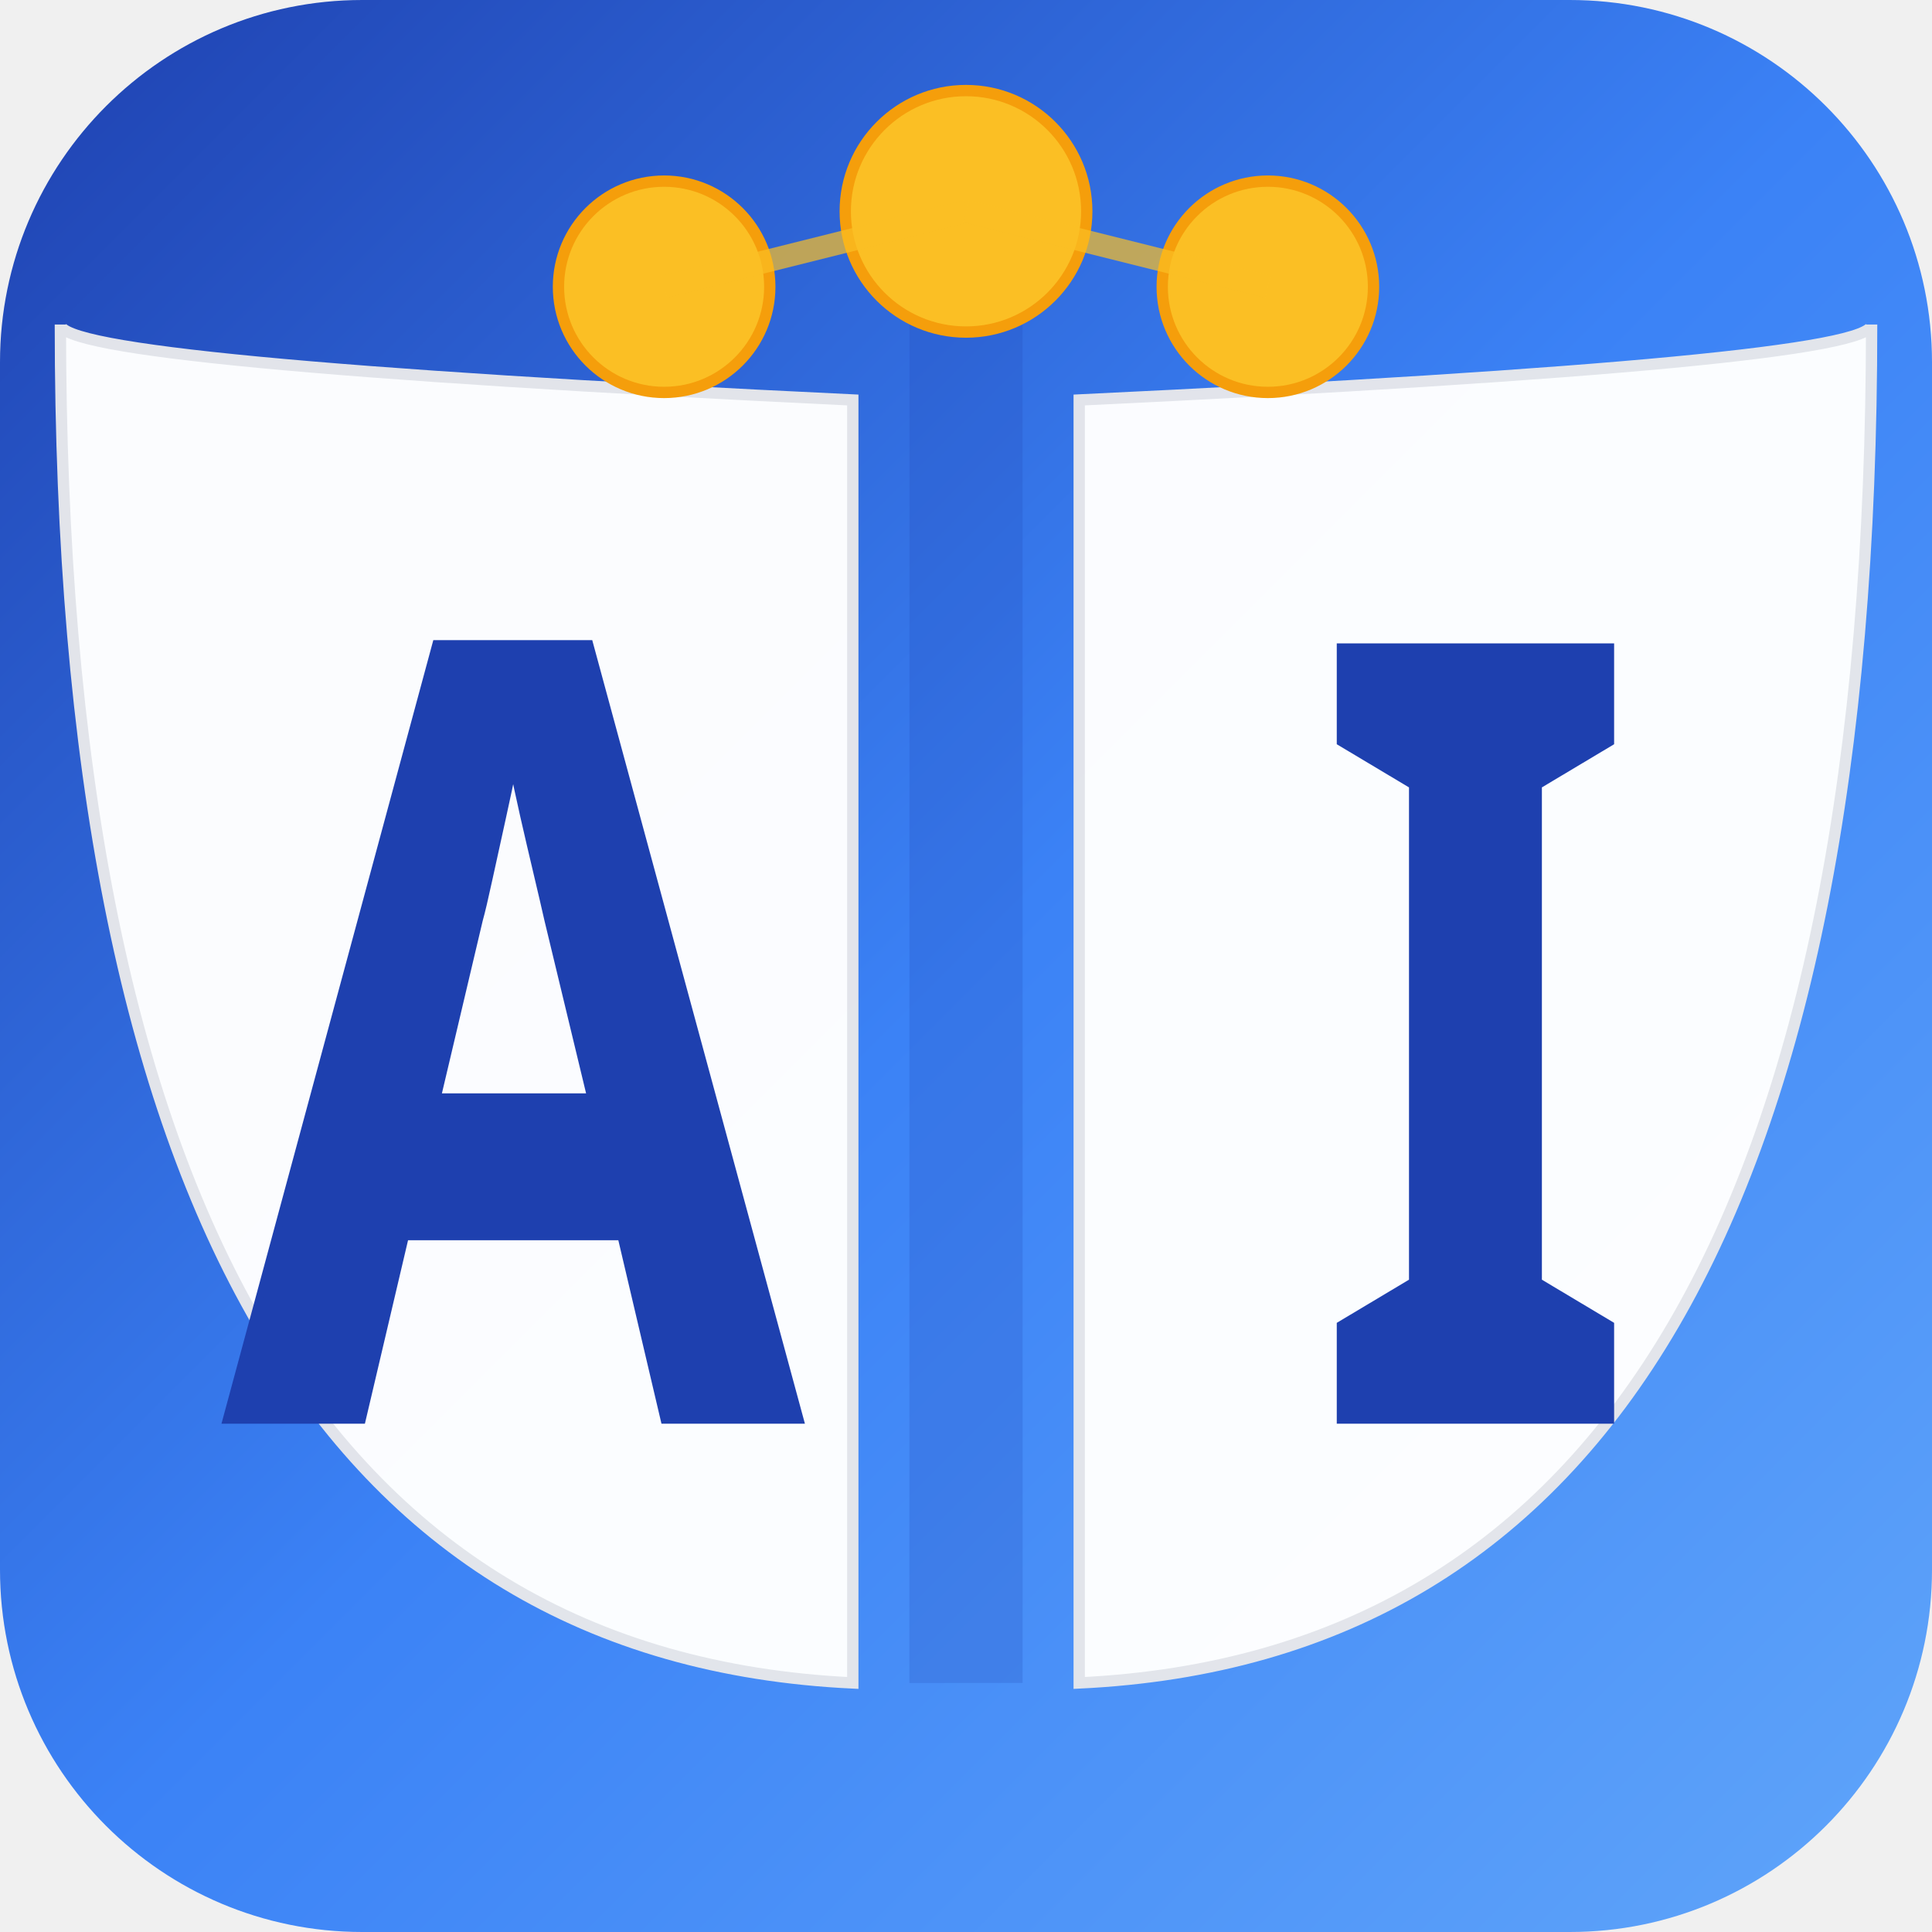
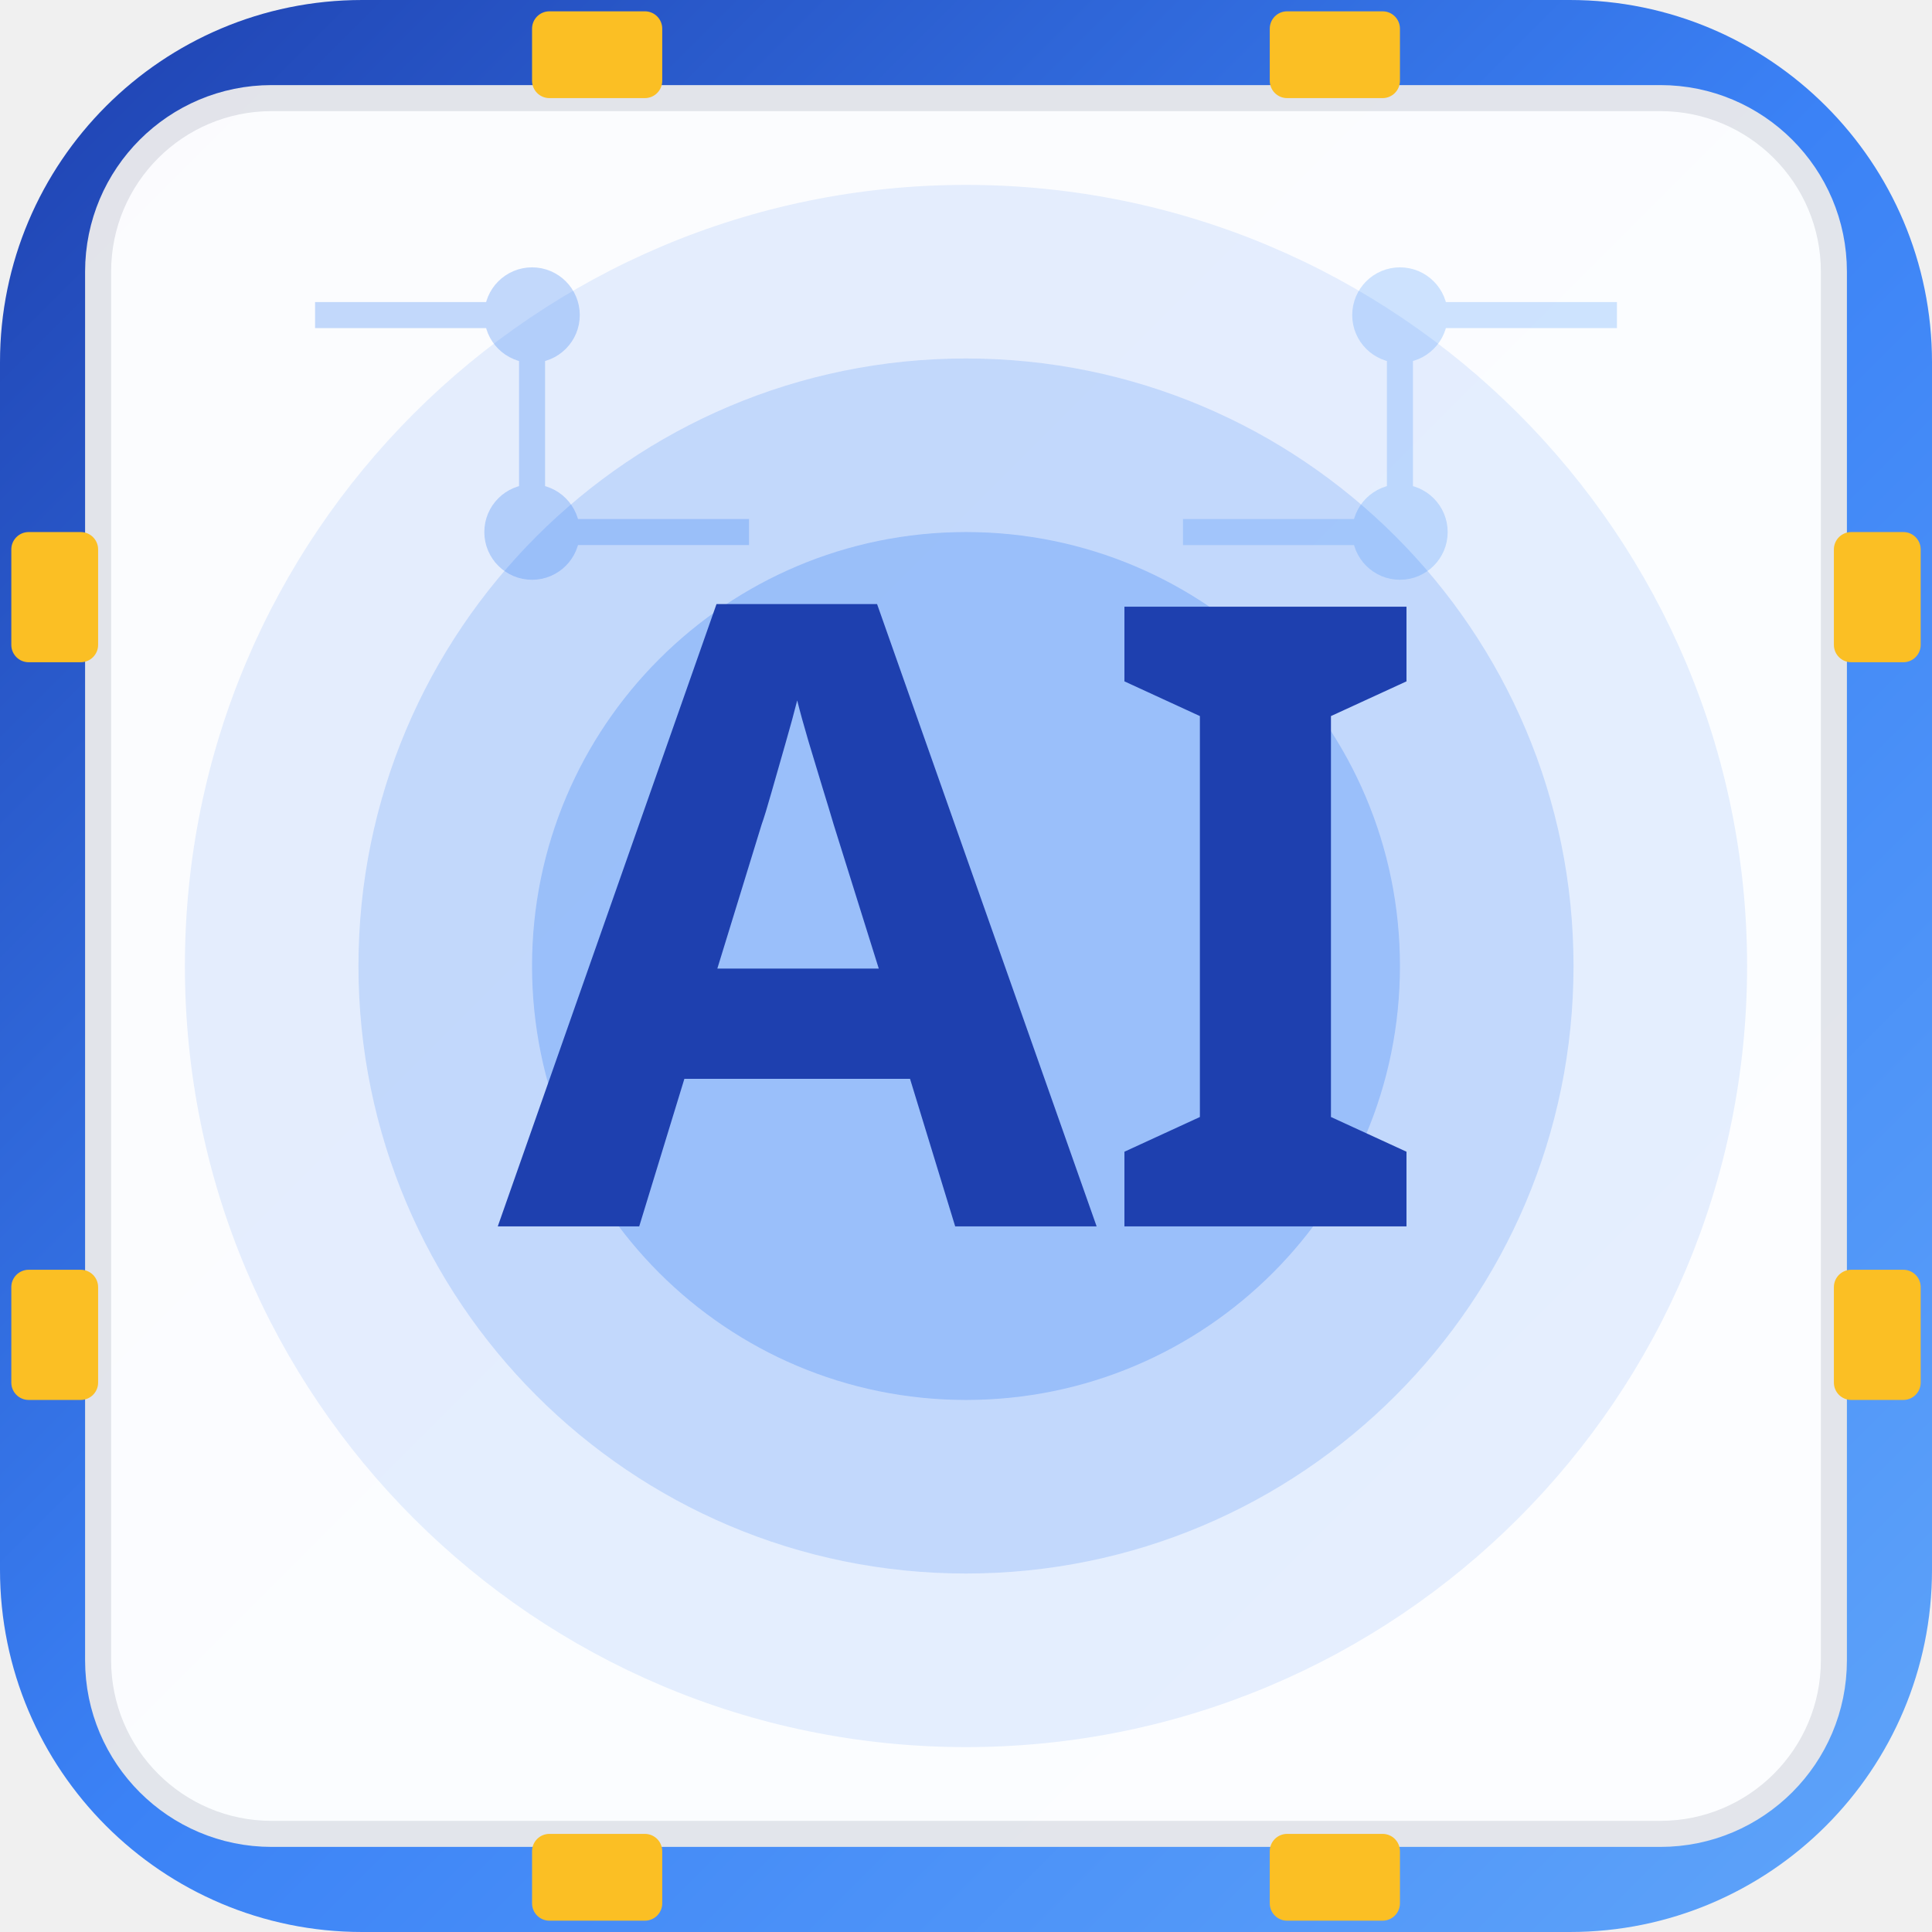
<svg xmlns="http://www.w3.org/2000/svg" width="192" height="192" viewBox="0 0 192 192" fill="none">
  <rect width="192" height="192" rx="36" fill="url(#gradient)" />
-   <g transform="translate(96, 96) scale(0.375)">
-     <path d="M-240 -170 Q-240 180, -30 190 L-30 -150 Q-240 -160, -240 -170 Z" fill="white" opacity="0.98" stroke="#e5e7eb" stroke-width="3" />
-     <path d="M240 -170 Q240 180, 30 190 L30 -150 Q240 -160, 240 -170 Z" fill="white" opacity="0.98" stroke="#e5e7eb" stroke-width="3" />
-     <rect x="-15" y="-170" width="30" height="360" fill="#1e40af" opacity="0.2" />
-     <g transform="translate(0, -10)">
-       <text x="-120" y="100" font-family="system-ui, sans-serif" font-size="220" font-weight="900" fill="#1e40af" stroke="#1e40af" stroke-width="2" text-anchor="middle" transform="scale(1, 1.3)">A</text>
-       <text x="135" y="100" font-family="system-ui, sans-serif" font-size="220" font-weight="900" fill="#1e40af" stroke="#1e40af" stroke-width="2" text-anchor="middle" transform="scale(1, 1.3)">I</text>
+   <g transform="translate(96, 96) scale(0.43125)">
+     <rect x="-200" y="-200" width="400" height="400" rx="40" fill="white" opacity="0.98" stroke="#e5e7eb" stroke-width="6" />
+     <g stroke="#3b82f6" stroke-width="6" opacity="0.3" fill="none">
+       <path d="M-150 -150 L-100 -150 L-100 -100 L-50 -100" />
+       <circle cx="-100" cy="-150" r="8" fill="#3b82f6" />
+       <circle cx="-100" cy="-100" r="8" fill="#3b82f6" />
    </g>
-     <g transform="translate(0, -180)">
-       <circle cx="-80" cy="0" r="28" fill="#fbbf24" stroke="#f59e0b" stroke-width="3" />
-       <circle cx="0" cy="-20" r="32" fill="#fbbf24" stroke="#f59e0b" stroke-width="3" />
-       <circle cx="80" cy="0" r="28" fill="#fbbf24" stroke="#f59e0b" stroke-width="3" />
-       <line x1="-80" y1="0" x2="0" y2="-20" stroke="#fbbf24" stroke-width="6" opacity="0.7" />
-       <line x1="0" y1="-20" x2="80" y2="0" stroke="#fbbf24" stroke-width="6" opacity="0.7" />
+     <g stroke="#60a5fa" stroke-width="6" opacity="0.3" fill="none">
+       <path d="M150 -150 L100 -150 L100 -100 L50 -100" />
+       <circle cx="100" cy="-150" r="8" fill="#60a5fa" />
+       <circle cx="100" cy="-100" r="8" fill="#60a5fa" />
+     </g>
+     <circle cx="0" cy="0" r="180" fill="#3b82f6" opacity="0.12" />
+     <circle cx="0" cy="0" r="140" fill="#3b82f6" opacity="0.20" />
+     <circle cx="0" cy="0" r="100" fill="#3b82f6" opacity="0.30" />
+     <text x="0" y="60" font-family="system-ui, sans-serif" font-size="200" font-weight="900" fill="#1e40af" text-anchor="middle">AI</text>
+     <g fill="#fbbf24">
+       <rect x="-100" y="-220" width="30" height="20" rx="4" />
+       <rect x="70" y="-220" width="30" height="20" rx="4" />
+       <rect x="-100" y="200" width="30" height="20" rx="4" />
+       <rect x="70" y="200" width="30" height="20" rx="4" />
+       <rect x="-220" y="-100" width="20" height="30" rx="4" />
+       <rect x="-220" y="70" width="20" height="30" rx="4" />
+       <rect x="200" y="-100" width="20" height="30" rx="4" />
+       <rect x="200" y="70" width="20" height="30" rx="4" />
    </g>
  </g>
  <defs>
    <linearGradient id="gradient" x1="0%" y1="0%" x2="100%" y2="100%">
      <stop offset="0%" style="stop-color:#1e40af" />
      <stop offset="50%" style="stop-color:#3b82f6" />
      <stop offset="100%" style="stop-color:#60a5fa" />
    </linearGradient>
  </defs>
</svg>
